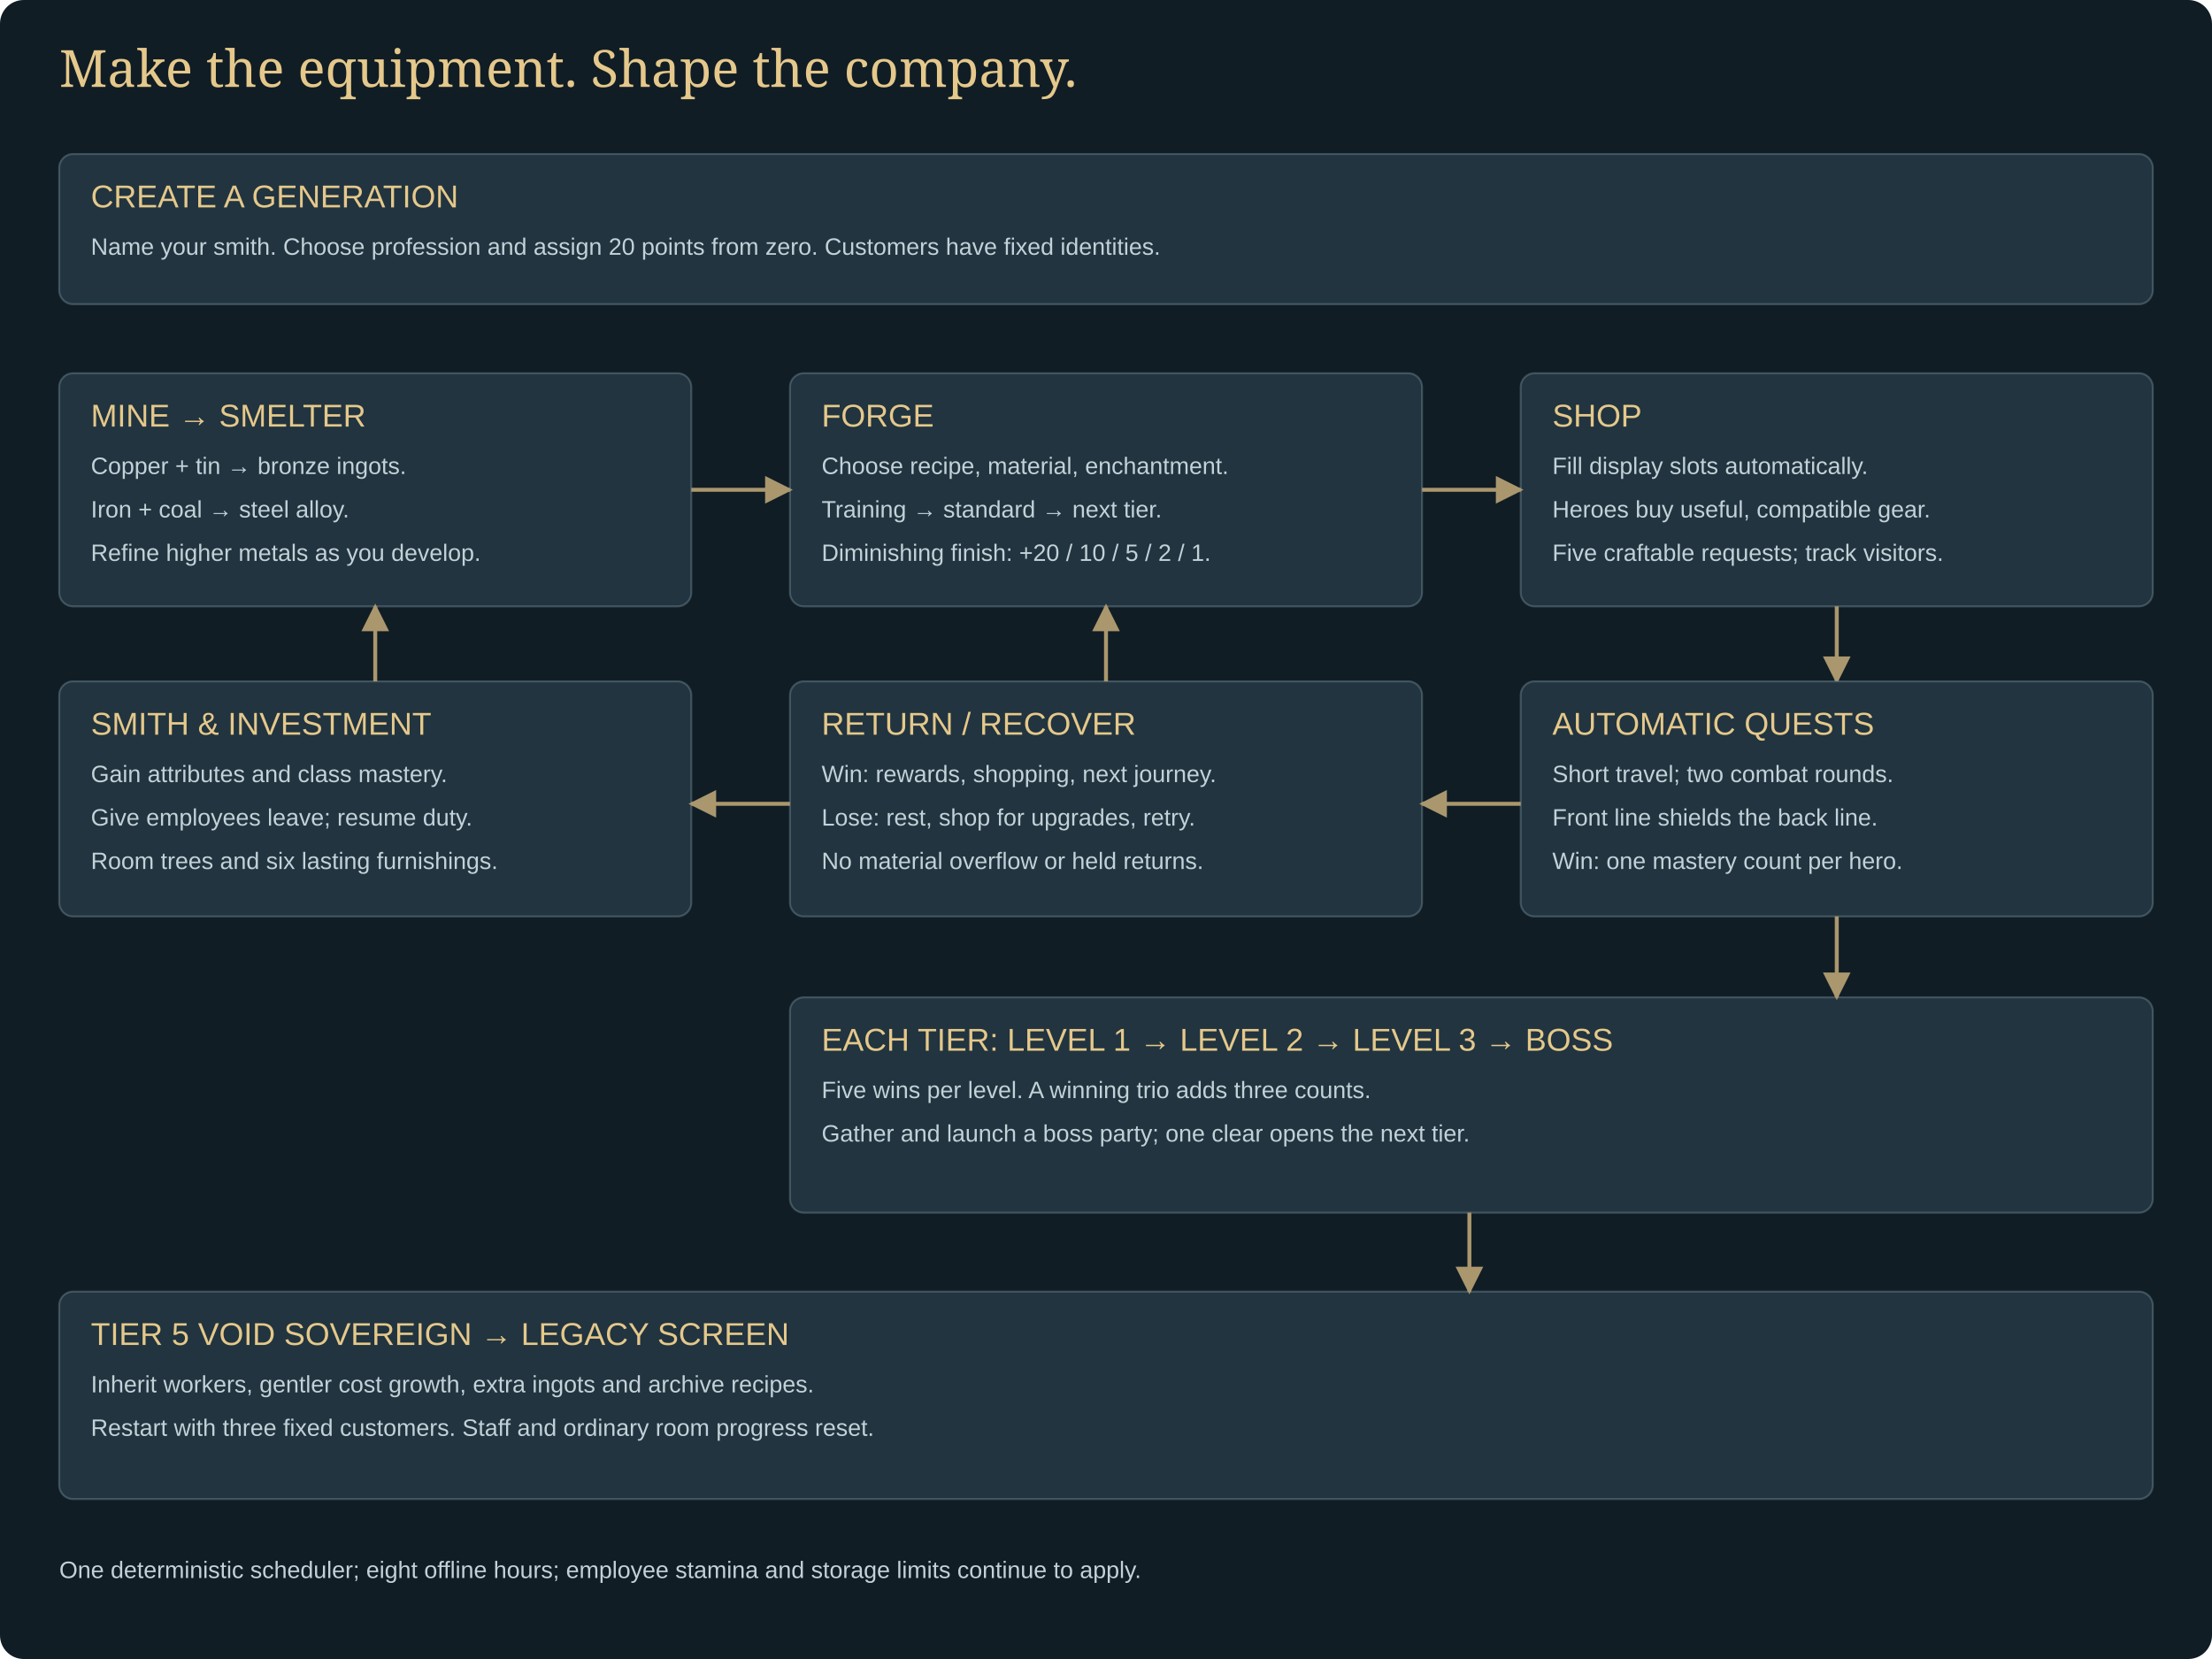
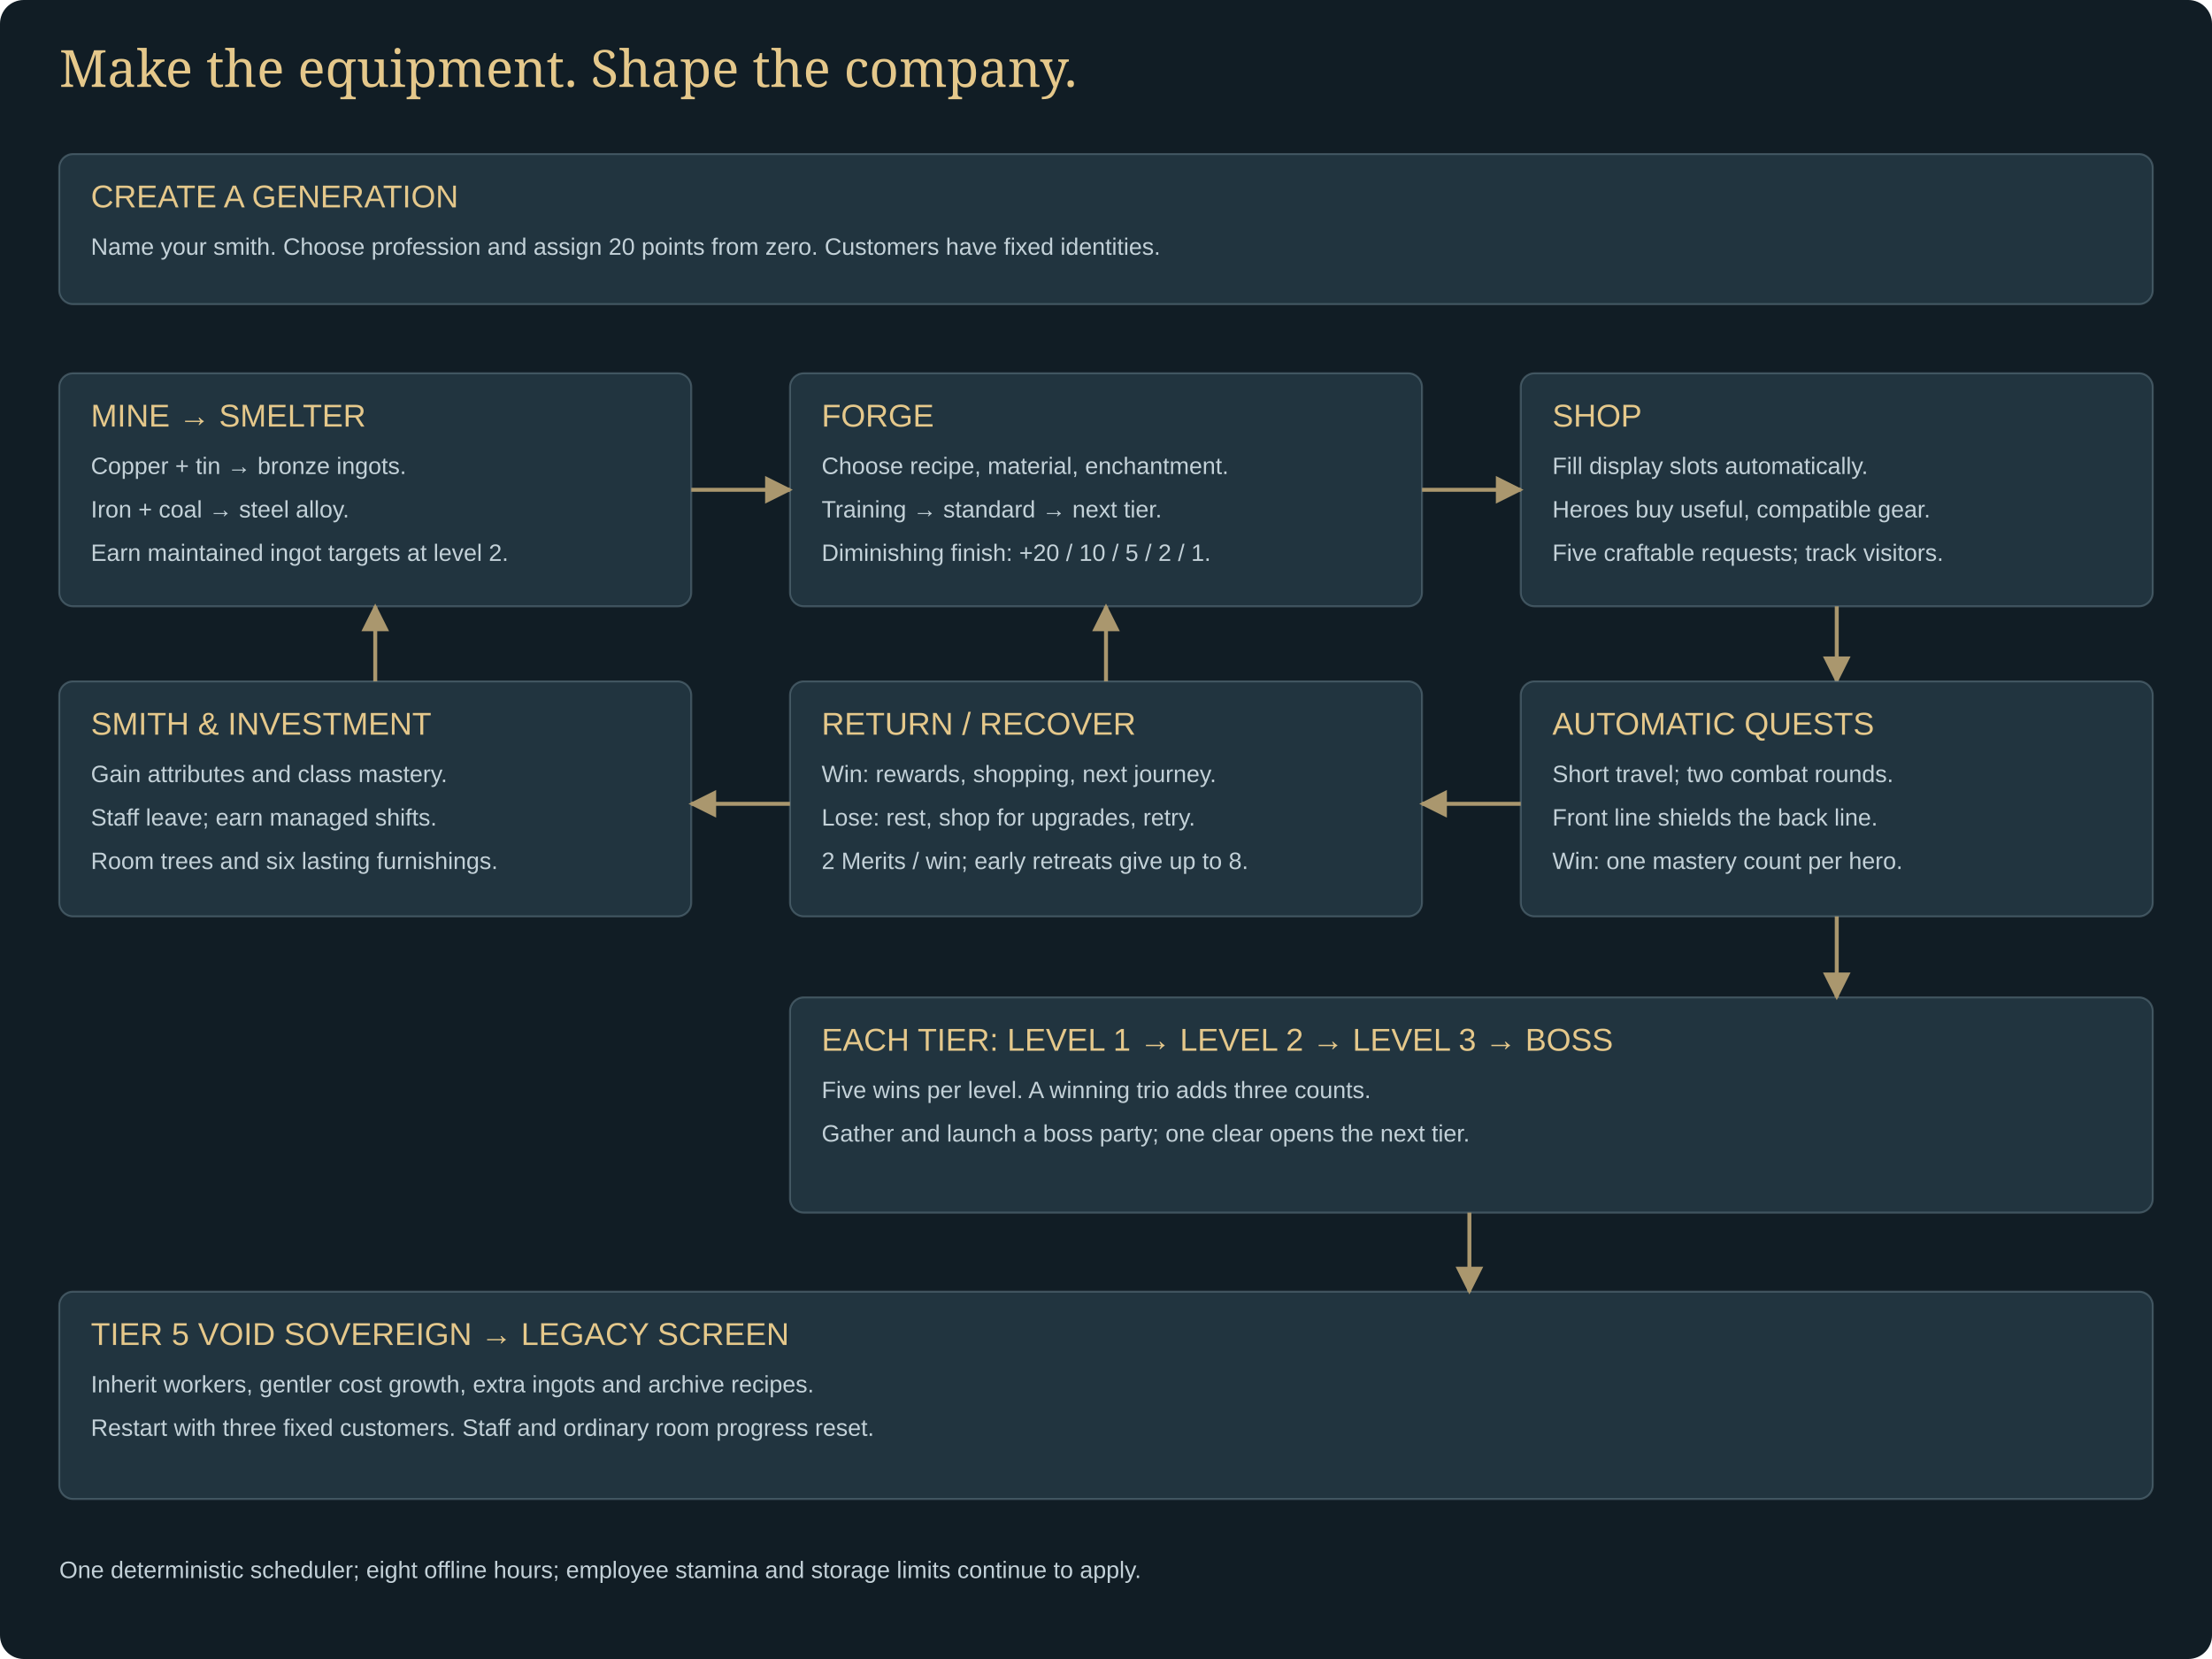
<svg xmlns="http://www.w3.org/2000/svg" class="company-diagram" width="1120" height="840" viewBox="0 0 1120 840" role="img">
  <style>svg.company-diagram text{font-family:Segoe UI,Arial;fill:#c3d1d8}svg.company-diagram .title{font:26px Georgia;fill:#e5c88b}svg.company-diagram .label{font-size:16px;fill:#e5c88b}svg.company-diagram .small{font-size:12px}</style>
  <rect width="100%" height="100%" rx="12" fill="#111d25" />
  <defs>
    <marker id="arrow" viewBox="0 0 10 10" refX="9" refY="5" markerWidth="7" markerHeight="7" orient="auto-start-reverse">
      <path d="M0 0 L10 5 L0 10" fill="#aa976e" />
    </marker>
  </defs>
  <text x="30" y="44" class="title">Make the equipment. Shape the company.</text>
  <rect x="30" y="78" width="1060" height="76" rx="7" fill="#21343f" stroke="#69808c" stroke-opacity=".5" />
  <text x="46" y="105" class="label">CREATE A GENERATION</text>
  <text x="46" y="129" class="small">Name your smith. Choose profession and assign 20 points from zero. Customers have fixed identities.</text>
  <rect x="30" y="189" width="320" height="118" rx="7" fill="#21343f" stroke="#69808c" stroke-opacity=".5" />
  <text x="46" y="216" class="label">MINE → SMELTER</text>
  <text x="46" y="240" class="small">Copper + tin → bronze ingots.</text>
  <text x="46" y="262" class="small">Iron + coal → steel alloy.</text>
-   <text x="46" y="284" class="small">Refine higher metals as you develop.</text>
+   <text x="46" y="284" class="small">Earn maintained ingot targets at level 2.</text>
  <rect x="400" y="189" width="320" height="118" rx="7" fill="#21343f" stroke="#69808c" stroke-opacity=".5" />
  <text x="416" y="216" class="label">FORGE</text>
  <text x="416" y="240" class="small">Choose recipe, material, enchantment.</text>
  <text x="416" y="262" class="small">Training → standard → next tier.</text>
  <text x="416" y="284" class="small">Diminishing finish: +20 / 10 / 5 / 2 / 1.</text>
  <rect x="770" y="189" width="320" height="118" rx="7" fill="#21343f" stroke="#69808c" stroke-opacity=".5" />
  <text x="786" y="216" class="label">SHOP</text>
  <text x="786" y="240" class="small">Fill display slots automatically.</text>
  <text x="786" y="262" class="small">Heroes buy useful, compatible gear.</text>
  <text x="786" y="284" class="small">Five craftable requests; track visitors.</text>
  <path d="M350,248 L400,248" stroke="#aa976e" stroke-width="2" fill="none" marker-end="url(#arrow)" />
  <path d="M720,248 L770,248" stroke="#aa976e" stroke-width="2" fill="none" marker-end="url(#arrow)" />
  <path d="M930,307 L930,345" stroke="#aa976e" stroke-width="2" fill="none" marker-end="url(#arrow)" />
  <rect x="770" y="345" width="320" height="119" rx="7" fill="#21343f" stroke="#69808c" stroke-opacity=".5" />
  <text x="786" y="372" class="label">AUTOMATIC QUESTS</text>
  <text x="786" y="396" class="small">Short travel; two combat rounds.</text>
  <text x="786" y="418" class="small">Front line shields the back line.</text>
  <text x="786" y="440" class="small">Win: one mastery count per hero.</text>
  <rect x="400" y="345" width="320" height="119" rx="7" fill="#21343f" stroke="#69808c" stroke-opacity=".5" />
  <text x="416" y="372" class="label">RETURN / RECOVER</text>
  <text x="416" y="396" class="small">Win: rewards, shopping, next journey.</text>
  <text x="416" y="418" class="small">Lose: rest, shop for upgrades, retry.</text>
-   <text x="416" y="440" class="small">No material overflow or held returns.</text>
+   <text x="416" y="440" class="small">2 Merits / win; early retreats give up to 8.</text>
  <path d="M770,407 L720,407" stroke="#aa976e" stroke-width="2" fill="none" marker-end="url(#arrow)" />
  <path d="M560,345 L560,307" stroke="#aa976e" stroke-width="2" fill="none" marker-end="url(#arrow)" />
  <rect x="30" y="345" width="320" height="119" rx="7" fill="#21343f" stroke="#69808c" stroke-opacity=".5" />
  <text x="46" y="372" class="label">SMITH &amp; INVESTMENT</text>
  <text x="46" y="396" class="small">Gain attributes and class mastery.</text>
-   <text x="46" y="418" class="small">Give employees leave; resume duty.</text>
+   <text x="46" y="418" class="small">Staff leave; earn managed shifts.</text>
  <text x="46" y="440" class="small">Room trees and six lasting furnishings.</text>
  <path d="M400,407 L350,407" stroke="#aa976e" stroke-width="2" fill="none" marker-end="url(#arrow)" />
  <path d="M190,345 L190,307" stroke="#aa976e" stroke-width="2" fill="none" marker-end="url(#arrow)" />
  <rect x="400" y="505" width="690" height="109" rx="7" fill="#21343f" stroke="#69808c" stroke-opacity=".5" />
  <text x="416" y="532" class="label">EACH TIER: LEVEL 1 → LEVEL 2 → LEVEL 3 → BOSS</text>
  <text x="416" y="556" class="small">Five wins per level. A winning trio adds three counts.</text>
  <text x="416" y="578" class="small">Gather and launch a boss party; one clear opens the next tier.</text>
  <path d="M930,464 L930,505" stroke="#aa976e" stroke-width="2" fill="none" marker-end="url(#arrow)" />
  <rect x="30" y="654" width="1060" height="105" rx="7" fill="#21343f" stroke="#69808c" stroke-opacity=".5" />
  <text x="46" y="681" class="label">TIER 5 VOID SOVEREIGN → LEGACY SCREEN</text>
  <text x="46" y="705" class="small">Inherit workers, gentler cost growth, extra ingots and archive recipes.</text>
  <text x="46" y="727" class="small">Restart with three fixed customers. Staff and ordinary room progress reset.</text>
  <path d="M744,614 L744,654" stroke="#aa976e" stroke-width="2" fill="none" marker-end="url(#arrow)" />
  <text x="30" y="799" class="small">One deterministic scheduler; eight offline hours; employee stamina and storage limits continue to apply.</text>
</svg>
